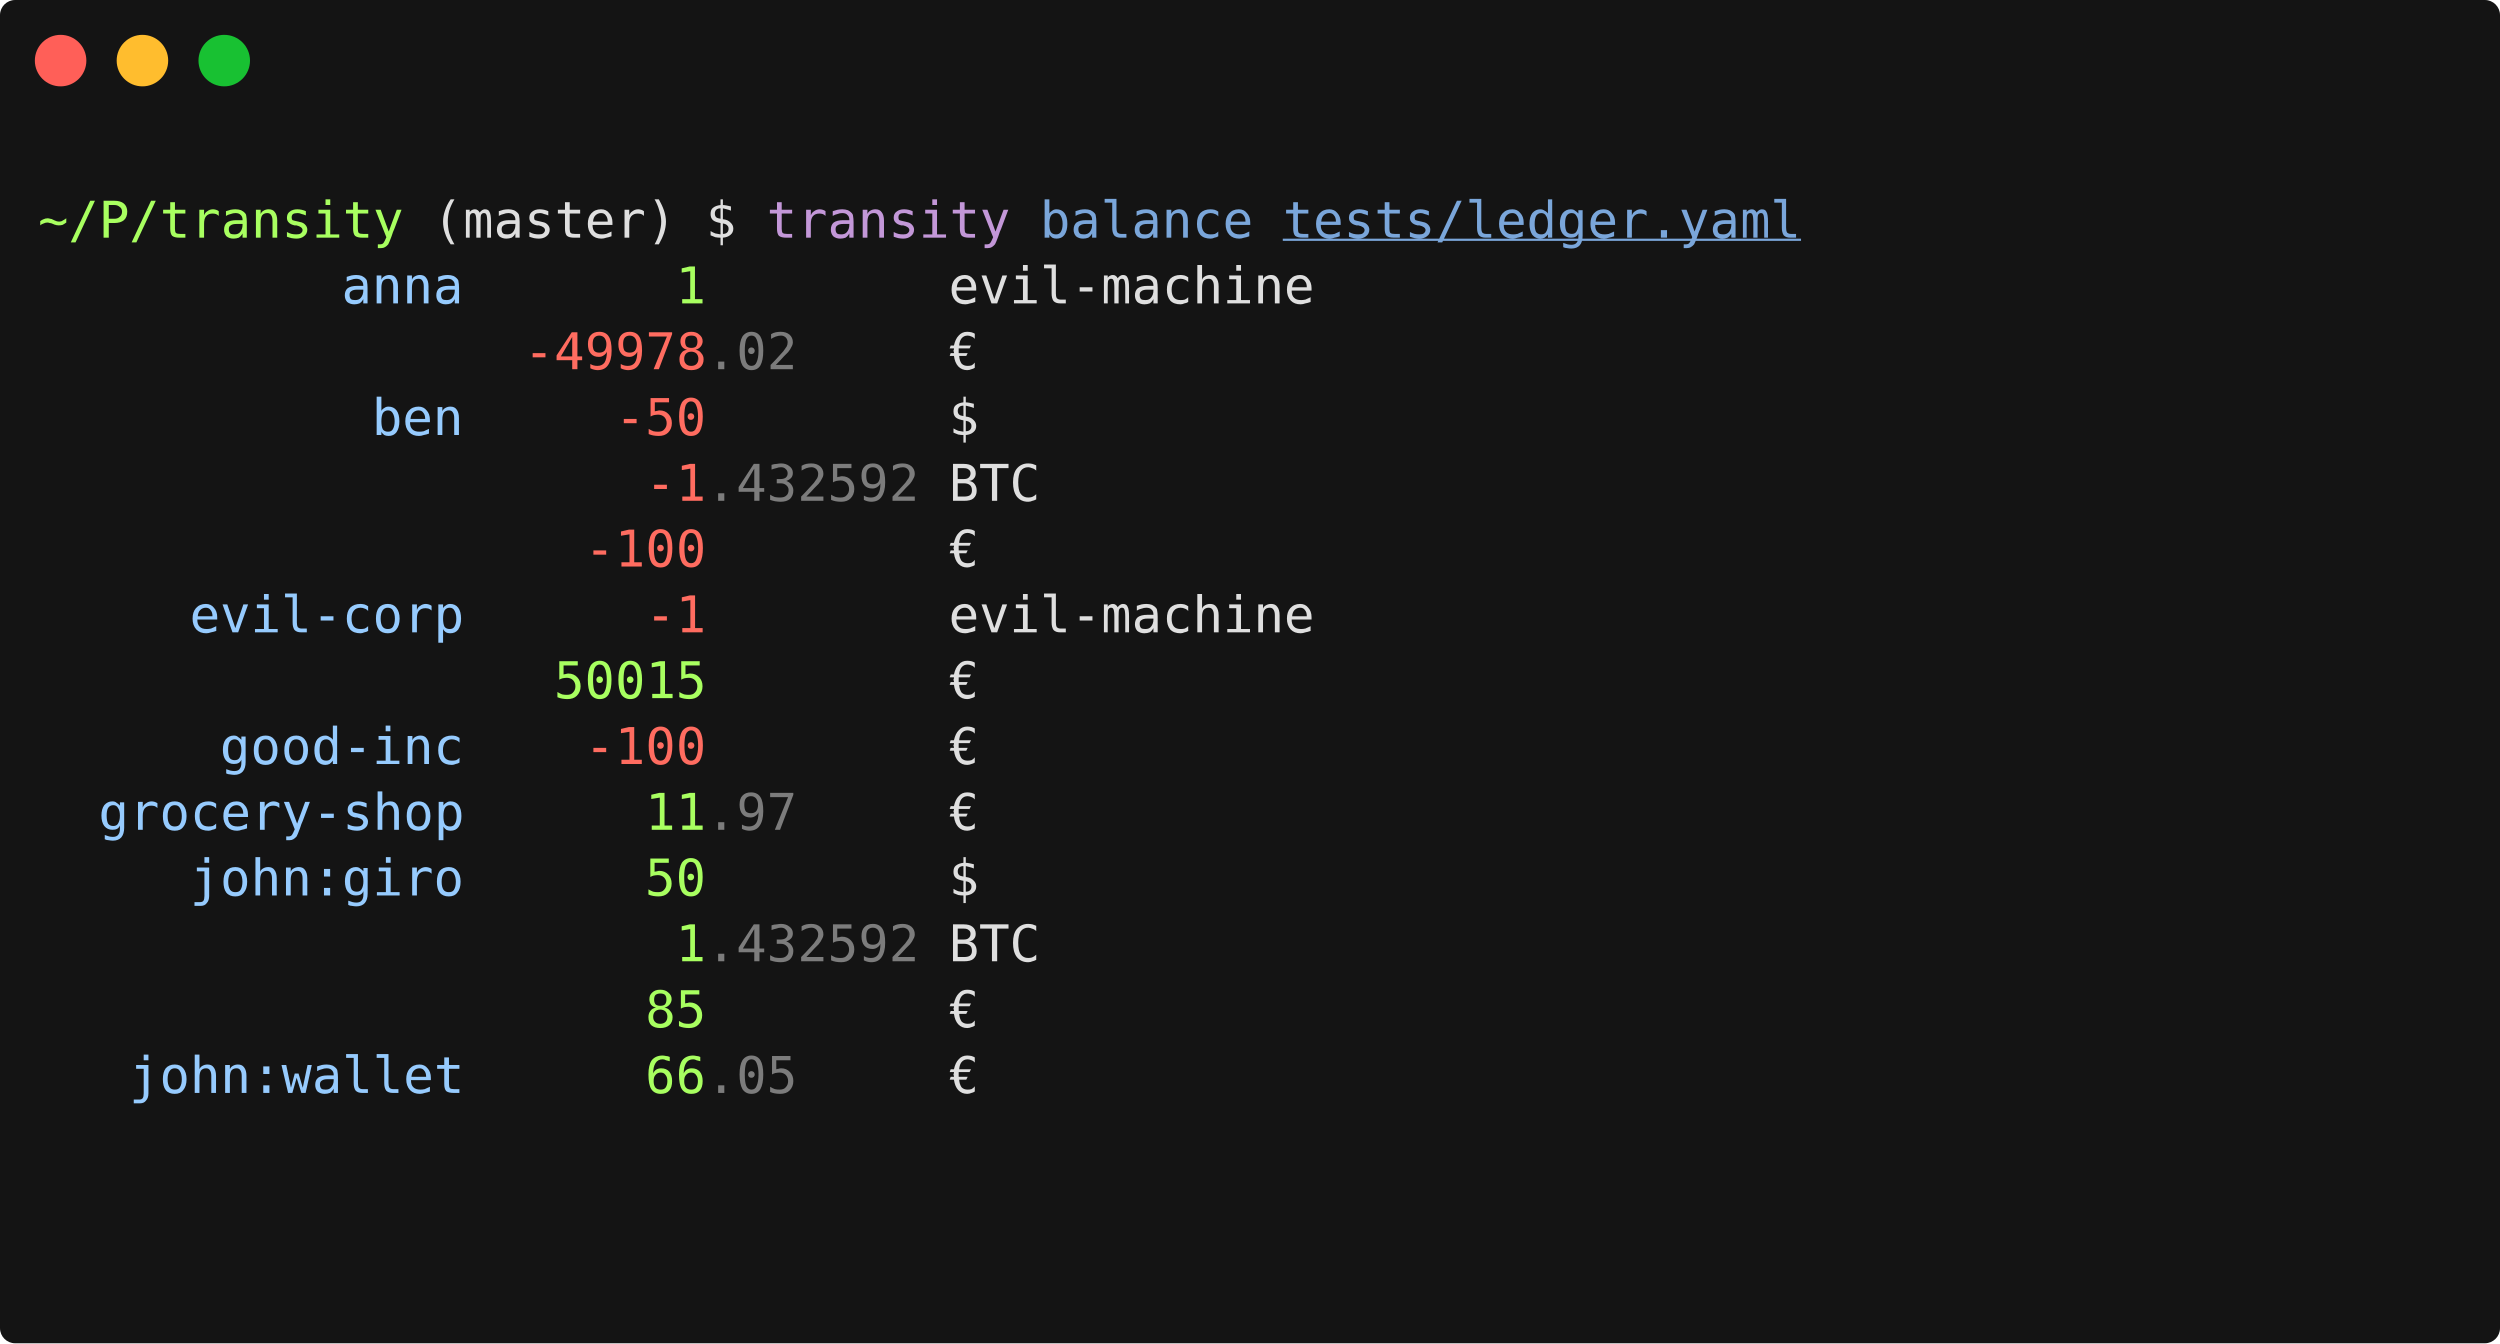
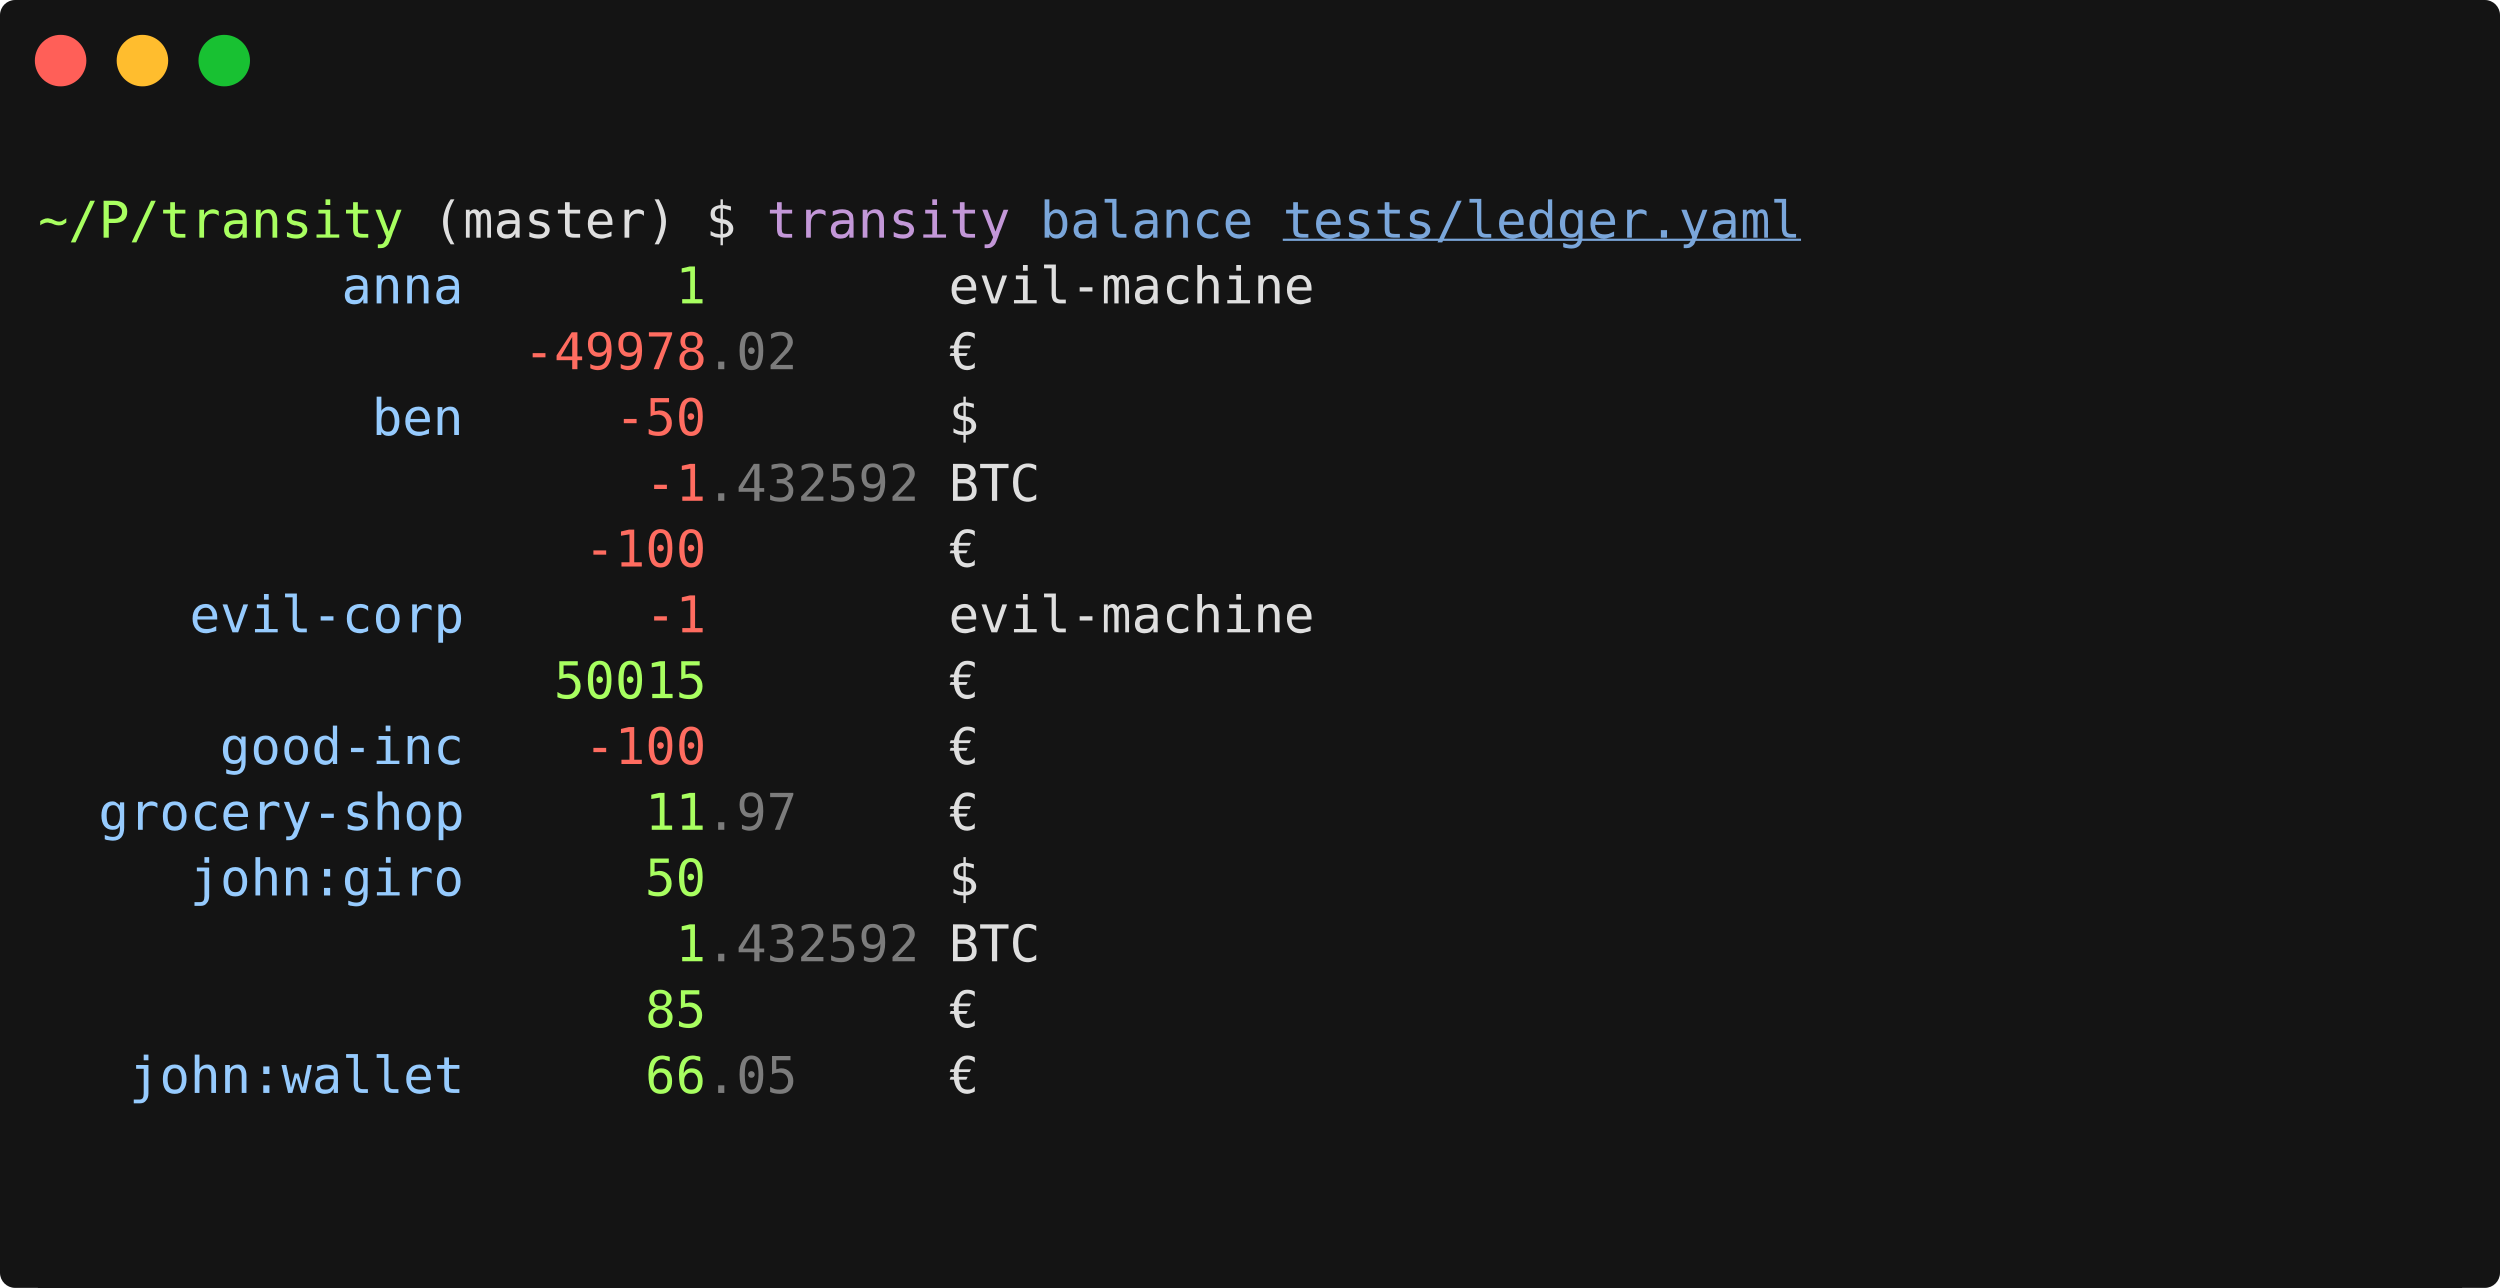
- <svg xmlns="http://www.w3.org/2000/svg" xmlns:xlink="http://www.w3.org/1999/xlink" width="825" height="443.28">
-   <rect width="825" height="443.28" rx="5" ry="5" class="a" />
+ <svg xmlns="http://www.w3.org/2000/svg" xmlns:xlink="http://www.w3.org/1999/xlink" width="825" height="425">
+   <rect width="825" height="425" rx="5" ry="5" fill="#141414" />
  <circle cx="20" cy="20" r="8.5" fill="#ff5f58" />
  <circle cx="47" cy="20" r="8.5" fill="#ffbd2e" />
  <circle cx="74" cy="20" r="8.5" fill="#18c132" />
-   <svg height="390.78" viewBox="0 0 80 39.078" width="800" x="12.5" y="40">
-     <style>.a{fill:#141414}.g{fill:#a8ff60}.h{fill:#dfdfdf}.l{fill:#96cbfe}.m{fill:#ff6c60}.n{fill:#7c7c7c}</style>
-     <g font-size="1.67" font-family="Monaco,Consolas,Menlo,'Bitstream Vera Sans Mono','Powerline Symbols',monospace">
+   <svg height="434.2" width="800" viewBox="0 0 80 43.42" x="12.5" y="40">
+     <g font-size="1.67" font-family="'Source Code Pro',Monaco,Consolas,Menlo,monospace">
      <defs>
        <symbol id="a">
-           <path fill="transparent" d="M0 0h80v18H0z" />
+           <path fill="transparent" d="M0 0h80v20H0z" />
        </symbol>
      </defs>
-       <path class="a" d="M0 0h80v39.078H0z" />
+       <path fill="#141414" d="M0 0h80v43.42H0z" />
      <svg width="80">
        <svg>
          <use xlink:href="#a" />
-           <text y="3.841" class="g">~/P/transity</text>
-           <text x="13.026" y="3.841" class="h">(master)</text>
-           <text x="22.044" y="3.841" class="h">$</text>
+           <text y="3.841" fill="#a8ff60">~/P/transity</text>
+           <text x="13.026" y="3.841" fill="#dfdfdf">(master)</text>
+           <text x="22.044" y="3.841" fill="#dfdfdf">$</text>
          <text x="24.048" y="3.841" fill="#c397d8">transity</text>
          <text x="33.066" y="3.841" fill="#7aa6da">balance</text>
          <text x="41.082" y="3.841" fill="#7aa6da" text-decoration="underline">tests/ledger.yaml</text>
-           <text x="10.02" y="6.012" class="l">anna</text>
-           <text x="21.042" y="6.012" class="g">1</text>
-           <text x="30.06" y="6.012" class="h">evil-machine</text>
-           <text x="16.032" y="8.183" class="m">-49978</text>
-           <text x="22.044" y="8.183" class="n">.02</text>
-           <text x="30.06" y="8.183" class="h">€</text>
-           <text x="11.022" y="10.354" class="l">ben</text>
-           <text x="19.038" y="10.354" class="m">-50</text>
-           <text x="30.06" y="10.354" class="h">$</text>
-           <text x="20.04" y="12.525" class="m">-1</text>
-           <text x="22.044" y="12.525" class="n">.432592</text>
-           <text x="30.06" y="12.525" class="h">BTC</text>
-           <text x="18.036" y="14.696" class="m">-100</text>
-           <text x="30.06" y="14.696" class="h">€</text>
-           <text x="5.01" y="16.867" class="l">evil-corp</text>
-           <text x="20.04" y="16.867" class="m">-1</text>
-           <text x="30.06" y="16.867" class="h">evil-machine</text>
-           <text x="17.034" y="19.038" class="g">50015</text>
-           <text x="30.06" y="19.038" class="h">€</text>
-           <text x="6.012" y="21.209" class="l">good-inc</text>
-           <text x="18.036" y="21.209" class="m">-100</text>
-           <text x="30.06" y="21.209" class="h">€</text>
-           <text x="2.004" y="23.38" class="l">grocery-shop</text>
-           <text x="20.04" y="23.38" class="g">11</text>
-           <text x="22.044" y="23.38" class="n">.97</text>
-           <text x="30.06" y="23.38" class="h">€</text>
-           <text x="5.01" y="25.551" class="l">john:giro</text>
-           <text x="20.04" y="25.551" class="g">50</text>
-           <text x="30.06" y="25.551" class="h">$</text>
-           <text x="21.042" y="27.722" class="g">1</text>
-           <text x="22.044" y="27.722" class="n">.432592</text>
-           <text x="30.06" y="27.722" class="h">BTC</text>
-           <text x="20.04" y="29.893" class="g">85</text>
-           <text x="30.06" y="29.893" class="h">€</text>
-           <text x="3.006" y="32.064" class="l">john:wallet</text>
-           <text x="20.04" y="32.064" class="g">66</text>
-           <text x="22.044" y="32.064" class="n">.05</text>
-           <text x="30.06" y="32.064" class="h">€</text>
+           <text x="10.02" y="6.012" fill="#96cbfe">anna</text>
+           <text x="21.042" y="6.012" fill="#a8ff60">1</text>
+           <text x="30.06" y="6.012" fill="#dfdfdf">evil-machine</text>
+           <text x="16.032" y="8.183" fill="#ff6c60">-49978</text>
+           <text x="22.044" y="8.183" fill="#7c7c7c">.02</text>
+           <text x="30.06" y="8.183" fill="#dfdfdf">€</text>
+           <text x="11.022" y="10.354" fill="#96cbfe">ben</text>
+           <text x="19.038" y="10.354" fill="#ff6c60">-50</text>
+           <text x="30.06" y="10.354" fill="#dfdfdf">$</text>
+           <text x="20.04" y="12.525" fill="#ff6c60">-1</text>
+           <text x="22.044" y="12.525" fill="#7c7c7c">.432592</text>
+           <text x="30.06" y="12.525" fill="#dfdfdf">BTC</text>
+           <text x="18.036" y="14.696" fill="#ff6c60">-100</text>
+           <text x="30.06" y="14.696" fill="#dfdfdf">€</text>
+           <text x="5.01" y="16.867" fill="#96cbfe">evil-corp</text>
+           <text x="20.04" y="16.867" fill="#ff6c60">-1</text>
+           <text x="30.06" y="16.867" fill="#dfdfdf">evil-machine</text>
+           <text x="17.034" y="19.038" fill="#a8ff60">50015</text>
+           <text x="30.06" y="19.038" fill="#dfdfdf">€</text>
+           <text x="6.012" y="21.209" fill="#96cbfe">good-inc</text>
+           <text x="18.036" y="21.209" fill="#ff6c60">-100</text>
+           <text x="30.06" y="21.209" fill="#dfdfdf">€</text>
+           <text x="2.004" y="23.38" fill="#96cbfe">grocery-shop</text>
+           <text x="20.04" y="23.38" fill="#a8ff60">11</text>
+           <text x="22.044" y="23.38" fill="#7c7c7c">.97</text>
+           <text x="30.06" y="23.38" fill="#dfdfdf">€</text>
+           <text x="5.01" y="25.551" fill="#96cbfe">john:giro</text>
+           <text x="20.04" y="25.551" fill="#a8ff60">50</text>
+           <text x="30.06" y="25.551" fill="#dfdfdf">$</text>
+           <text x="21.042" y="27.722" fill="#a8ff60">1</text>
+           <text x="22.044" y="27.722" fill="#7c7c7c">.432592</text>
+           <text x="30.06" y="27.722" fill="#dfdfdf">BTC</text>
+           <text x="20.04" y="29.893" fill="#a8ff60">85</text>
+           <text x="30.06" y="29.893" fill="#dfdfdf">€</text>
+           <text x="3.006" y="32.064" fill="#96cbfe">john:wallet</text>
+           <text x="20.04" y="32.064" fill="#a8ff60">66</text>
+           <text x="22.044" y="32.064" fill="#7c7c7c">.05</text>
+           <text x="30.06" y="32.064" fill="#dfdfdf">€</text>
        </svg>
      </svg>
    </g>
  </svg>
</svg>
